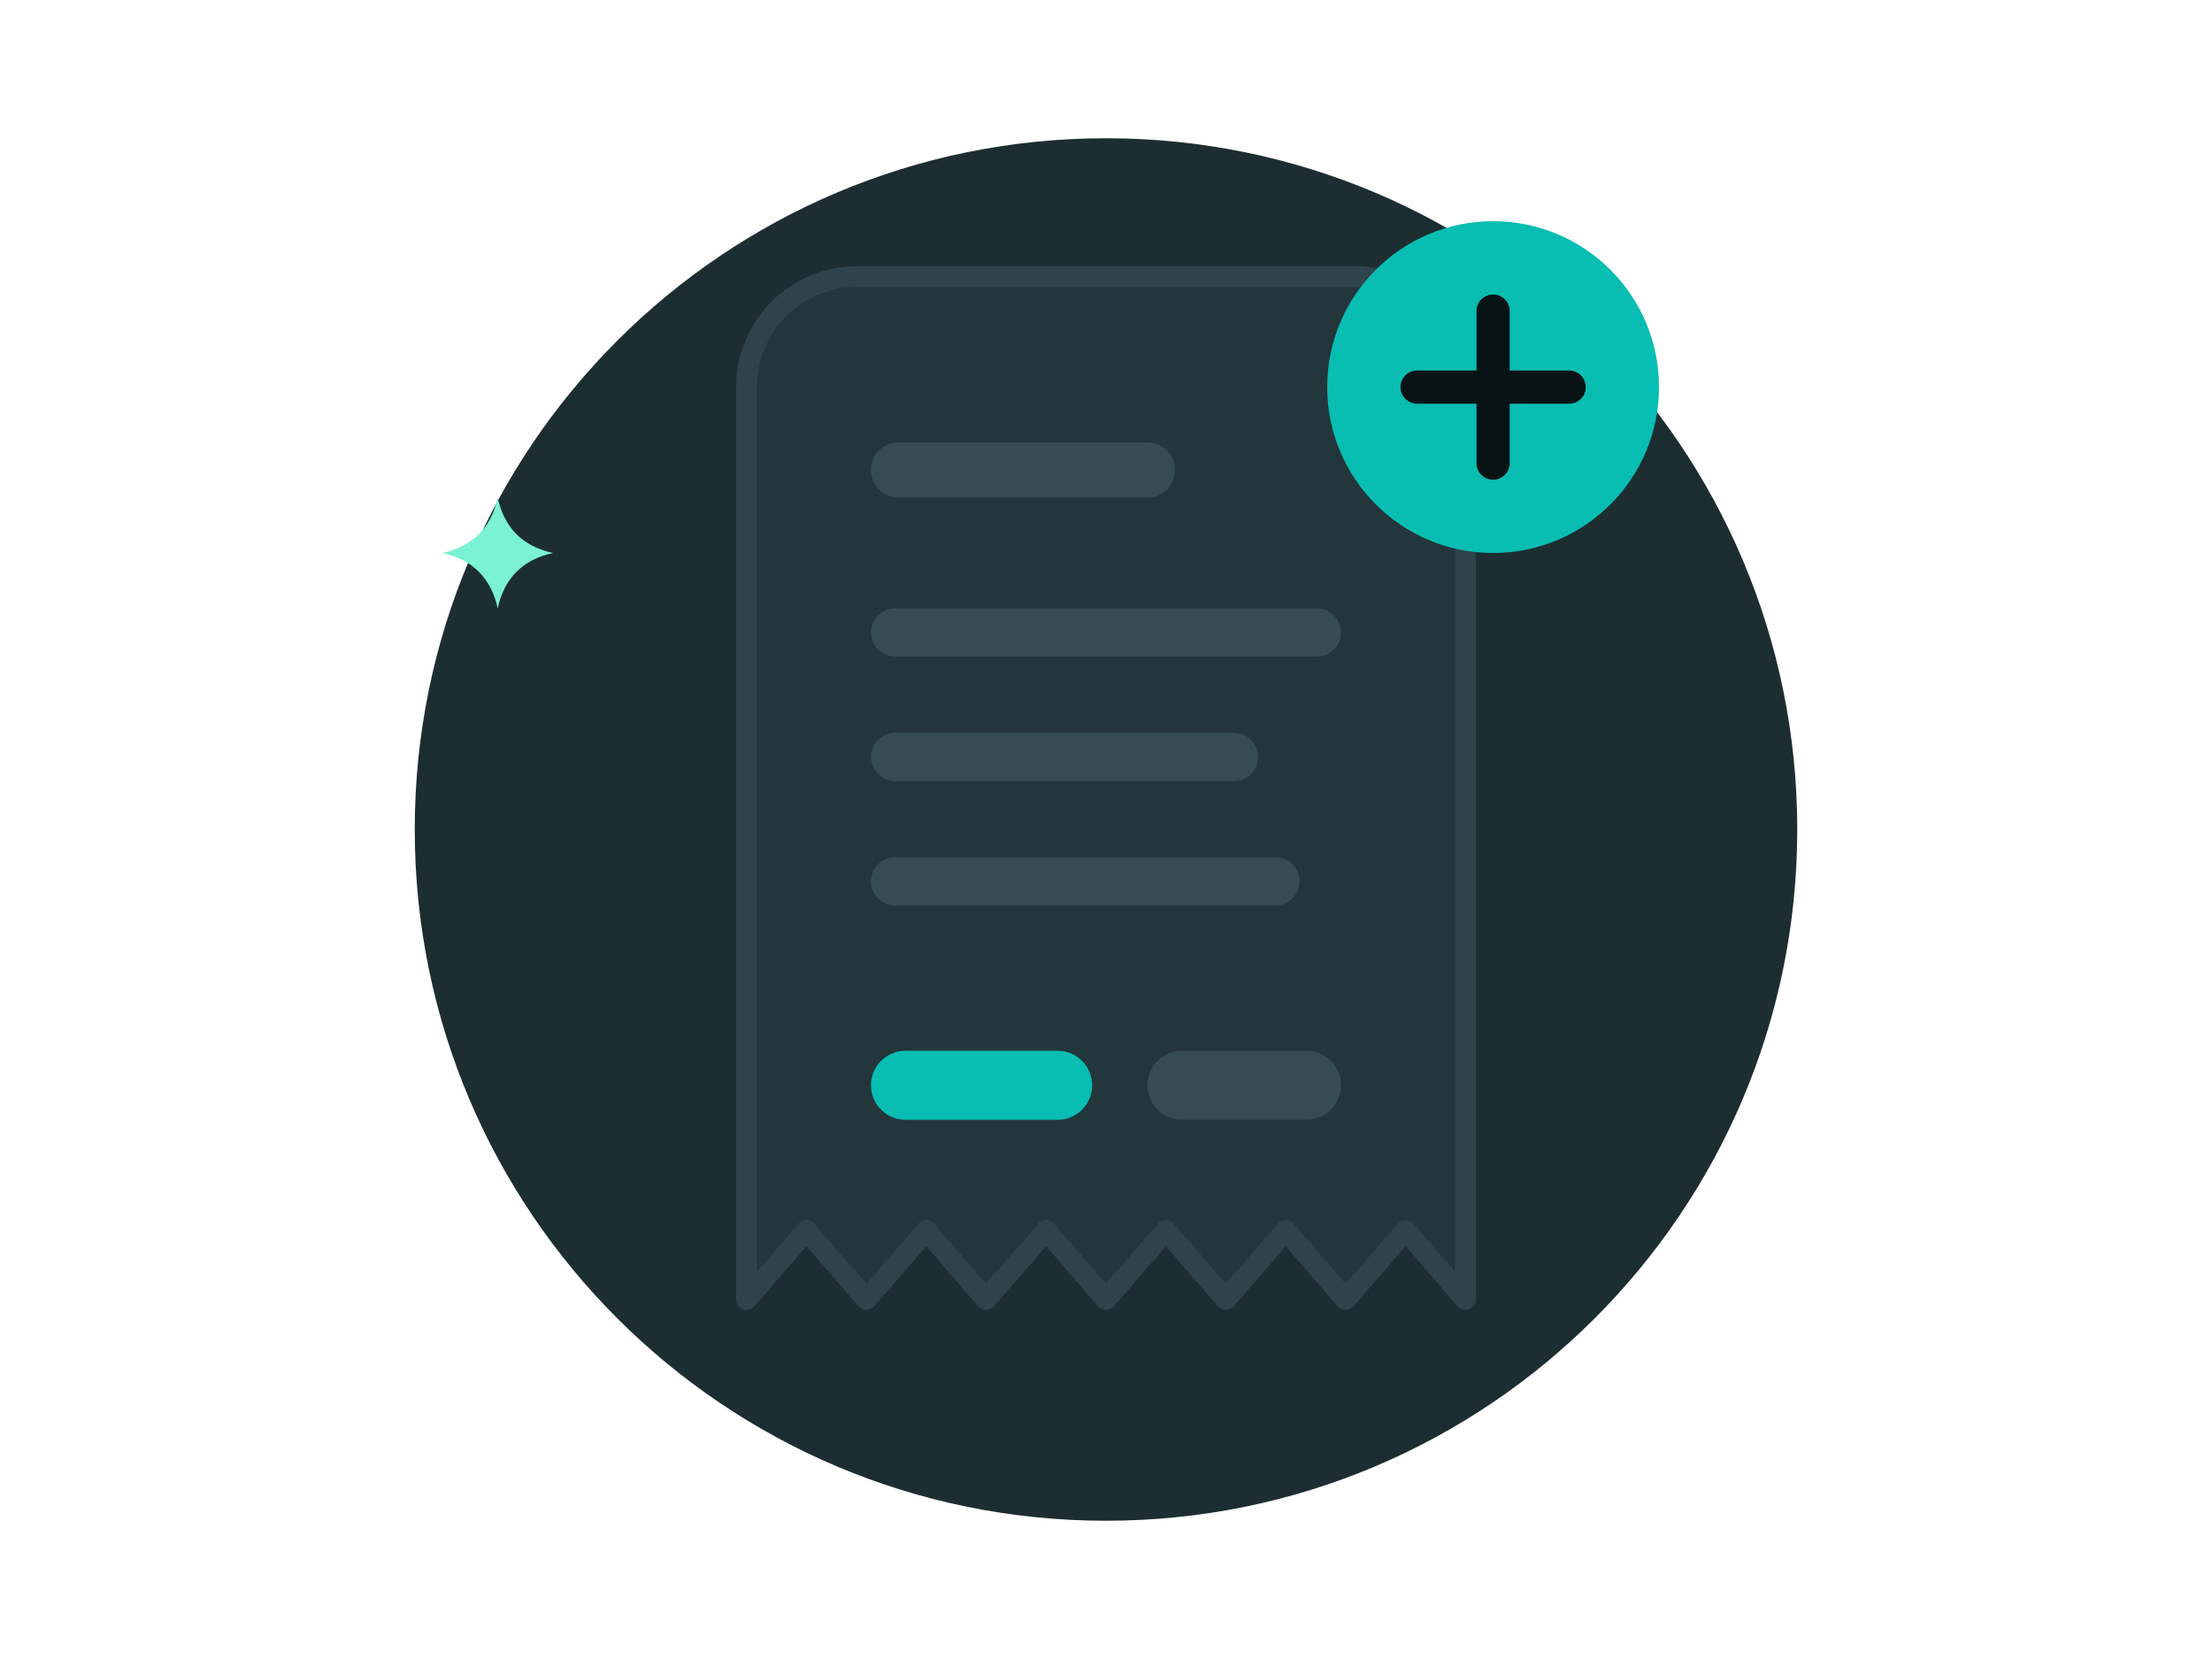
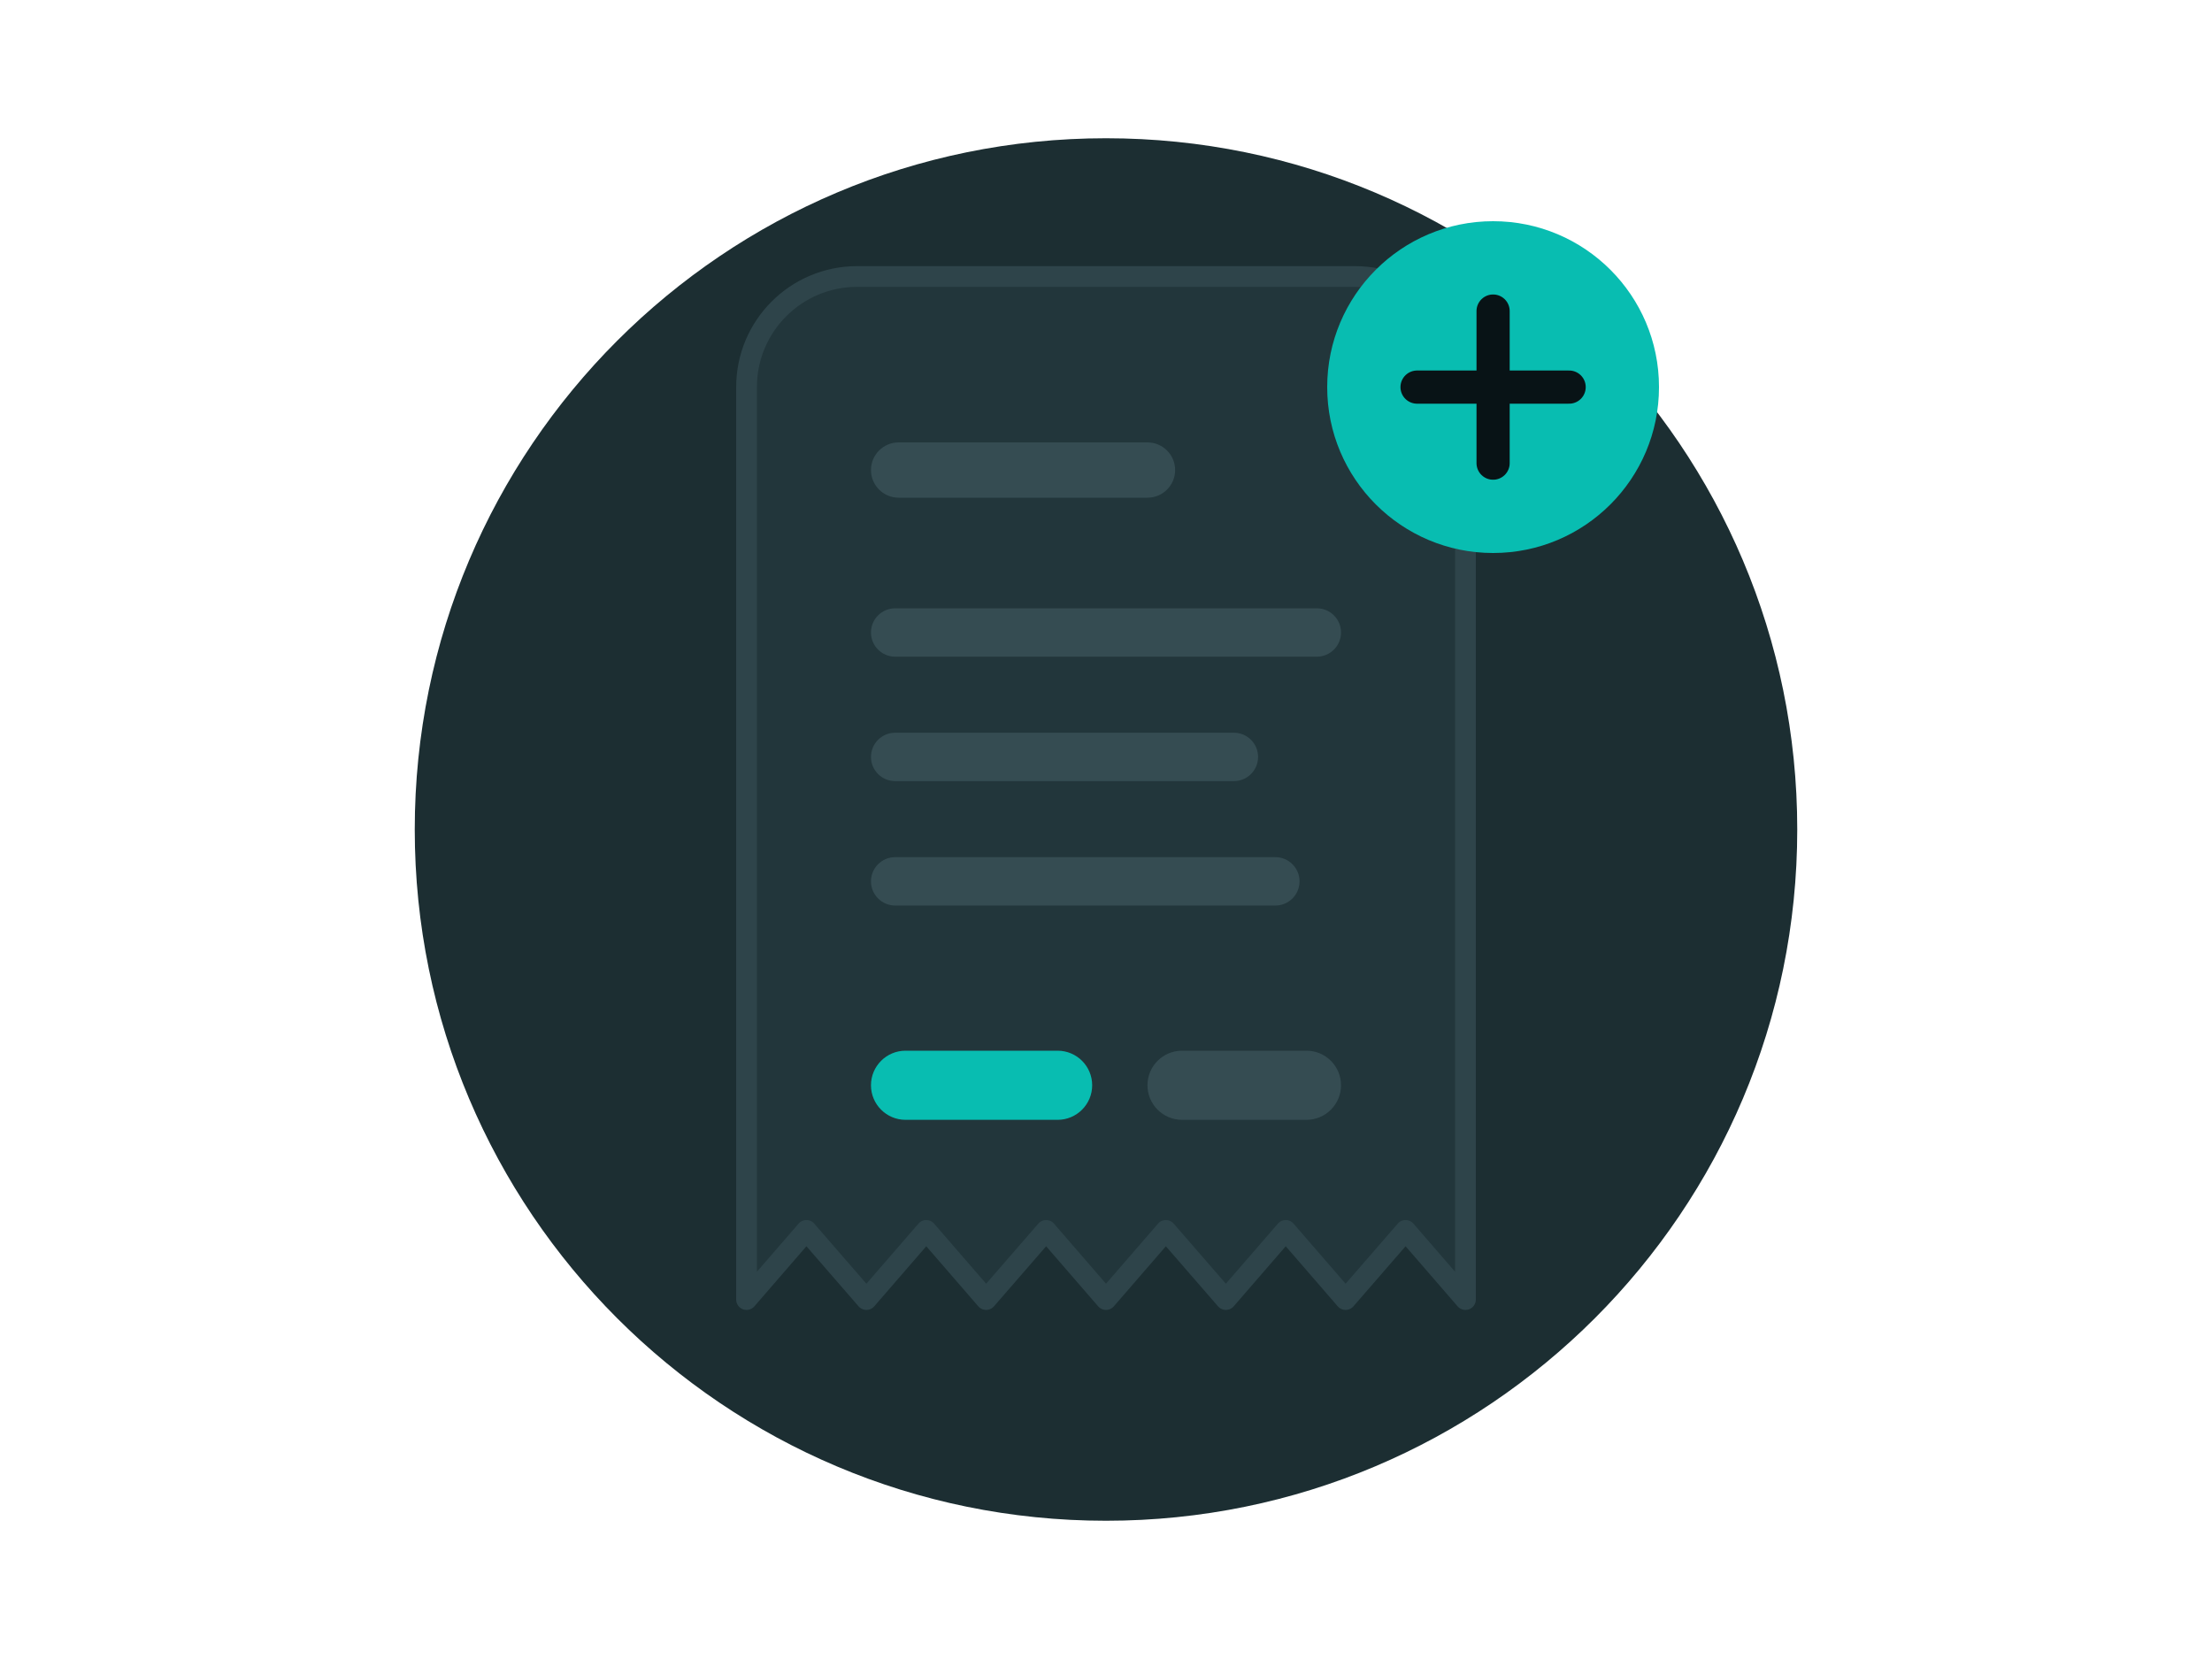
<svg xmlns="http://www.w3.org/2000/svg" viewBox="0 0 160 120" width="160" height="120">
  <circle cx="80" cy="60" r="50" fill="#1C2E32" />
  <path d="M62 20 H98 A8 8 0 0 1 106 28 V94 L101.67 89 L97.33 94 L93 89 L88.67 94 L84.33 89 L80 94 L75.67 89 L71.33 94 L67 89 L62.67 94 L58.33 89 L54 94 V28 A8 8 0 0 1 62 20Z" fill="#22363B" stroke="#2E444A" stroke-width="1.5" stroke-linejoin="round" />
  <rect x="63" y="32" width="22" height="4" rx="2" fill="#354C52" />
  <rect x="63" y="44" width="34" height="3.5" rx="1.75" fill="#354C52" />
  <rect x="63" y="53" width="28" height="3.5" rx="1.75" fill="#354C52" />
  <rect x="63" y="62" width="31" height="3.5" rx="1.75" fill="#354C52" />
  <rect x="63" y="76" width="16" height="5" rx="2.5" fill="#08BDB1" />
  <rect x="83" y="76" width="14" height="5" rx="2.5" fill="#354C52" />
  <circle cx="108" cy="28" r="12" fill="#08BDB1" />
  <path d="M108 22.5v11M102.5 28h11" fill="none" stroke="#081316" stroke-width="2.4" stroke-linecap="round" stroke-linejoin="round" />
-   <path d="M36 36 Q36.72 39.28 40 40 Q36.72 40.72 36 44 Q35.28 40.72 32 40 Q35.28 39.28 36 36Z" fill="#7BF2D3" />
</svg>
